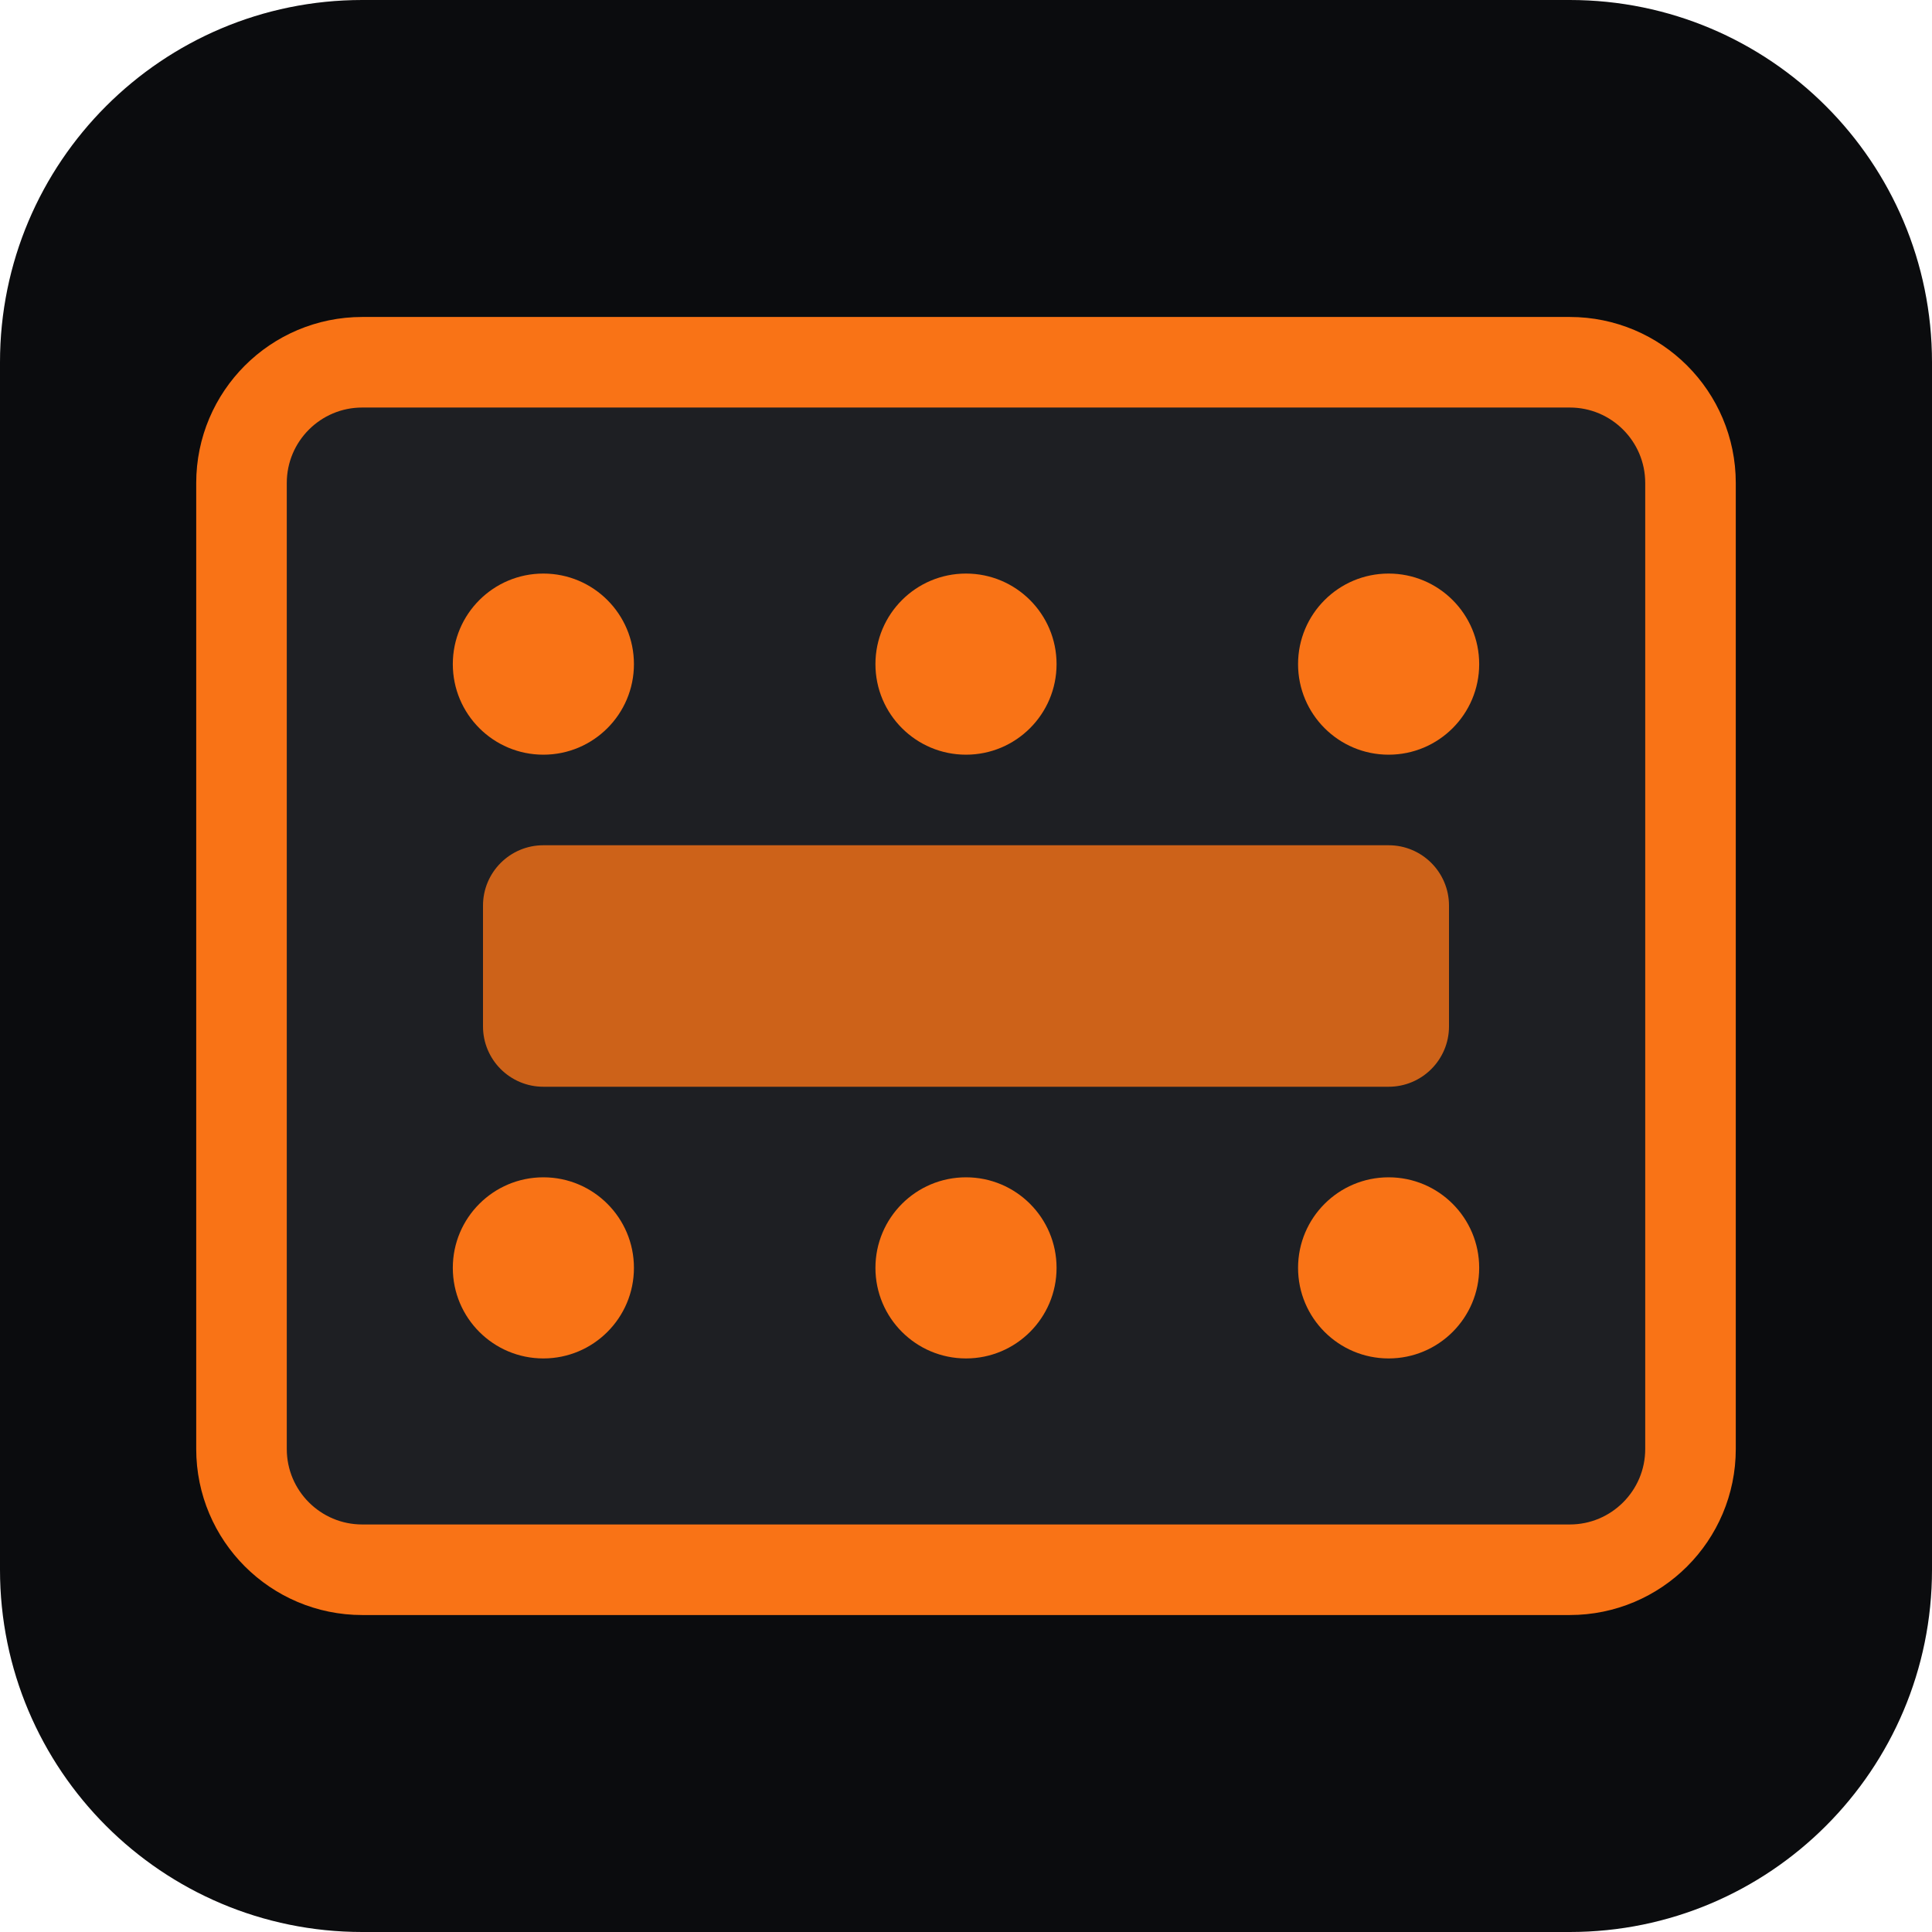
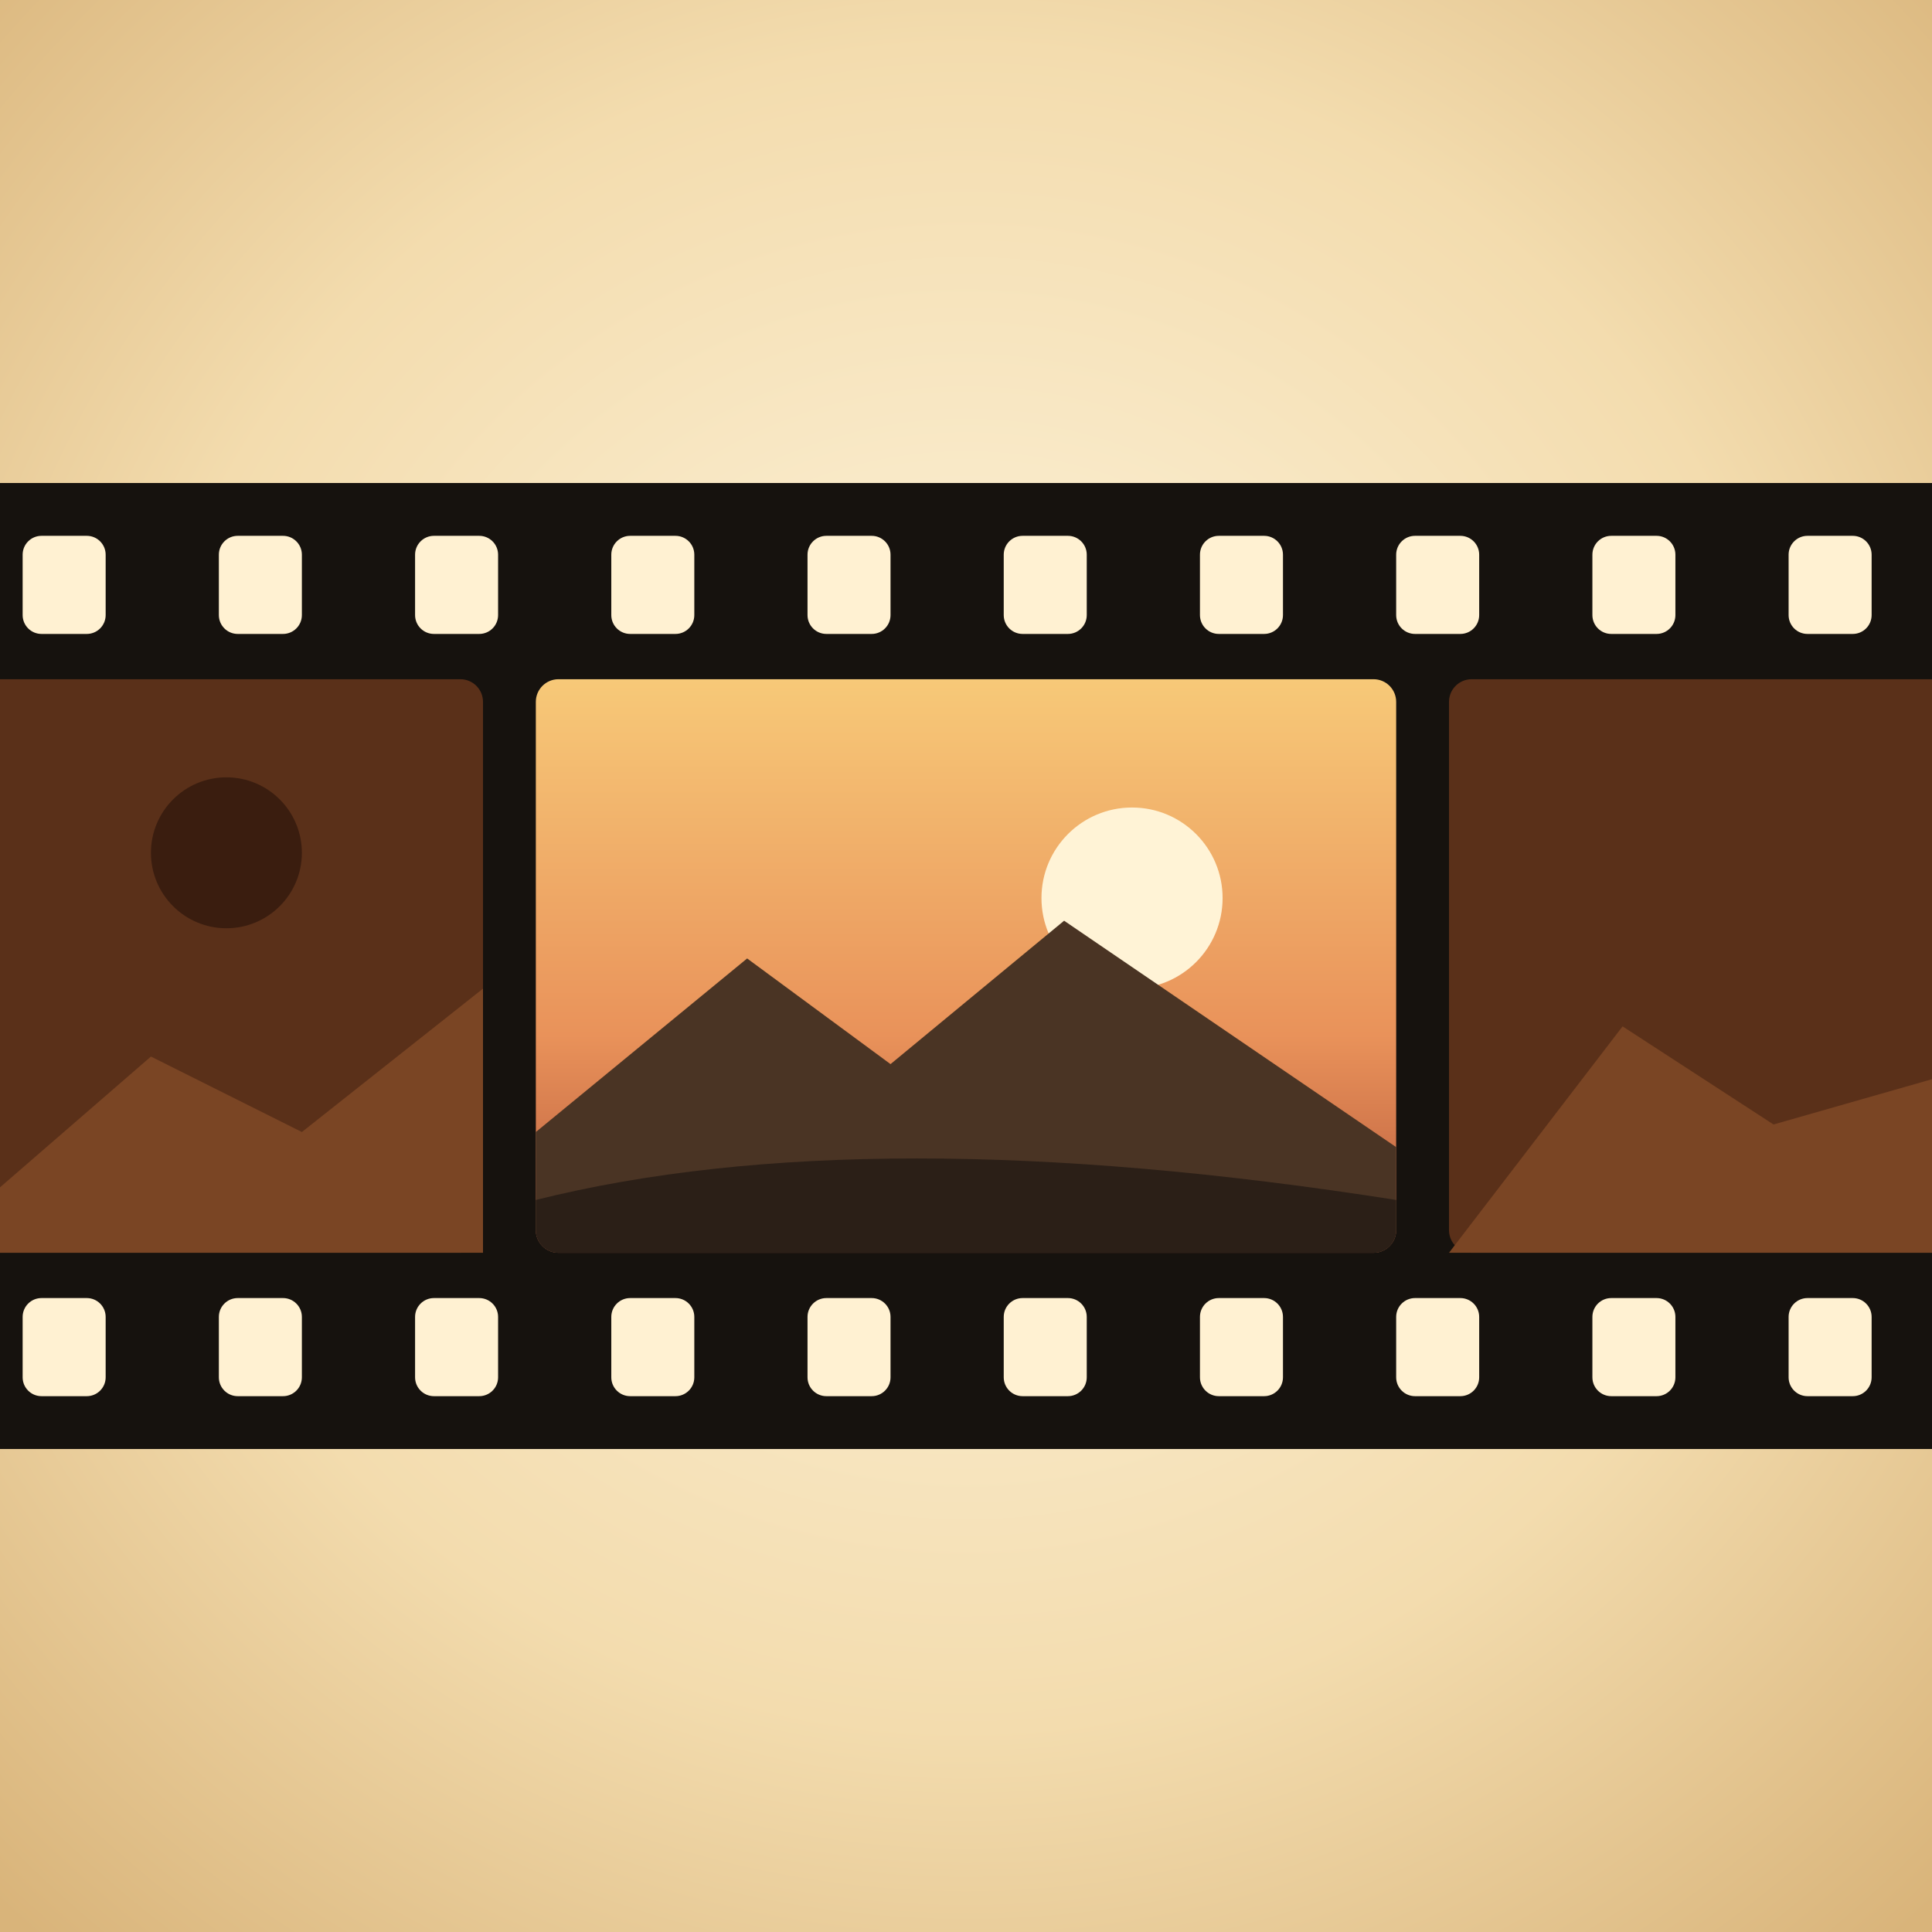
- <svg xmlns="http://www.w3.org/2000/svg" viewBox="0 0 32 32" fill="none">
-   <rect width="32" height="32" rx="6" fill="#0b0c0e" />
-   <rect x="4" y="6" width="24" height="20" rx="2" fill="#1e1f23" stroke="#f97316" stroke-width="1.5" />
-   <circle cx="9" cy="11" r="1.5" fill="#f97316" />
-   <circle cx="16" cy="11" r="1.5" fill="#f97316" />
-   <circle cx="23" cy="11" r="1.5" fill="#f97316" />
-   <circle cx="9" cy="21" r="1.5" fill="#f97316" />
-   <circle cx="16" cy="21" r="1.5" fill="#f97316" />
-   <circle cx="23" cy="21" r="1.5" fill="#f97316" />
-   <rect x="8" y="14" width="16" height="4" rx="1" fill="#f97316" opacity="0.8" />
+ <svg xmlns="http://www.w3.org/2000/svg" viewBox="0 0 512 512">
+   <defs>
+     <radialGradient id="table" cx="50%" cy="46%" r="72%">
+       <stop offset="0" stop-color="#fff6e0" />
+       <stop offset="0.6" stop-color="#f3dcae" />
+       <stop offset="1" stop-color="#d9b47a" />
+     </radialGradient>
+     <linearGradient id="sky" x1="0" y1="0" x2="0" y2="1">
+       <stop offset="0" stop-color="#f7c978" />
+       <stop offset="0.62" stop-color="#e9925a" />
+       <stop offset="1" stop-color="#b85a3c" />
+     </linearGradient>
+     <clipPath id="frame">
+       <rect x="142" y="180" width="228" height="152" rx="6" />
+     </clipPath>
+   </defs>
+   <rect width="512" height="512" fill="url(#table)" />
+   <rect x="-8" y="128" width="528" height="256" fill="#16120e" />
+   <g fill="#fff1d2">
+     <rect x="6" y="142" width="22" height="26" rx="5" />
+     <rect x="58" y="142" width="22" height="26" rx="5" />
+     <rect x="110" y="142" width="22" height="26" rx="5" />
+     <rect x="162" y="142" width="22" height="26" rx="5" />
+     <rect x="214" y="142" width="22" height="26" rx="5" />
+     <rect x="266" y="142" width="22" height="26" rx="5" />
+     <rect x="318" y="142" width="22" height="26" rx="5" />
+     <rect x="370" y="142" width="22" height="26" rx="5" />
+     <rect x="422" y="142" width="22" height="26" rx="5" />
+     <rect x="474" y="142" width="22" height="26" rx="5" />
+     <rect x="6" y="344" width="22" height="26" rx="5" />
+     <rect x="58" y="344" width="22" height="26" rx="5" />
+     <rect x="110" y="344" width="22" height="26" rx="5" />
+     <rect x="162" y="344" width="22" height="26" rx="5" />
+     <rect x="214" y="344" width="22" height="26" rx="5" />
+     <rect x="266" y="344" width="22" height="26" rx="5" />
+     <rect x="318" y="344" width="22" height="26" rx="5" />
+     <rect x="370" y="344" width="22" height="26" rx="5" />
+     <rect x="422" y="344" width="22" height="26" rx="5" />
+     <rect x="474" y="344" width="22" height="26" rx="5" />
+   </g>
+   <rect x="-100" y="180" width="228" height="152" rx="6" fill="#5a3019" />
+   <rect x="384" y="180" width="228" height="152" rx="6" fill="#5a3019" />
+   <circle cx="60" cy="226" r="20" fill="#3a1d0f" />
+   <path d="M-20 332 L40 280 L80 300 L128 262 V332 Z" fill="#7a4524" />
+   <path d="M384 332 L430 272 L470 298 L512 286 V332 Z" fill="#7a4524" />
+   <g clip-path="url(#frame)">
+     <rect x="142" y="180" width="228" height="152" fill="url(#sky)" />
+     <circle cx="300" cy="238" r="24" fill="#fff3d6" />
+     <path d="M142 300 L198 254 L236 282 L282 244 L370 304 V332 H142 Z" fill="#4a3424" />
+     <path d="M142 318 Q230 296 370 318 V332 H142 Z" fill="#2b1f17" />
+   </g>
</svg>
